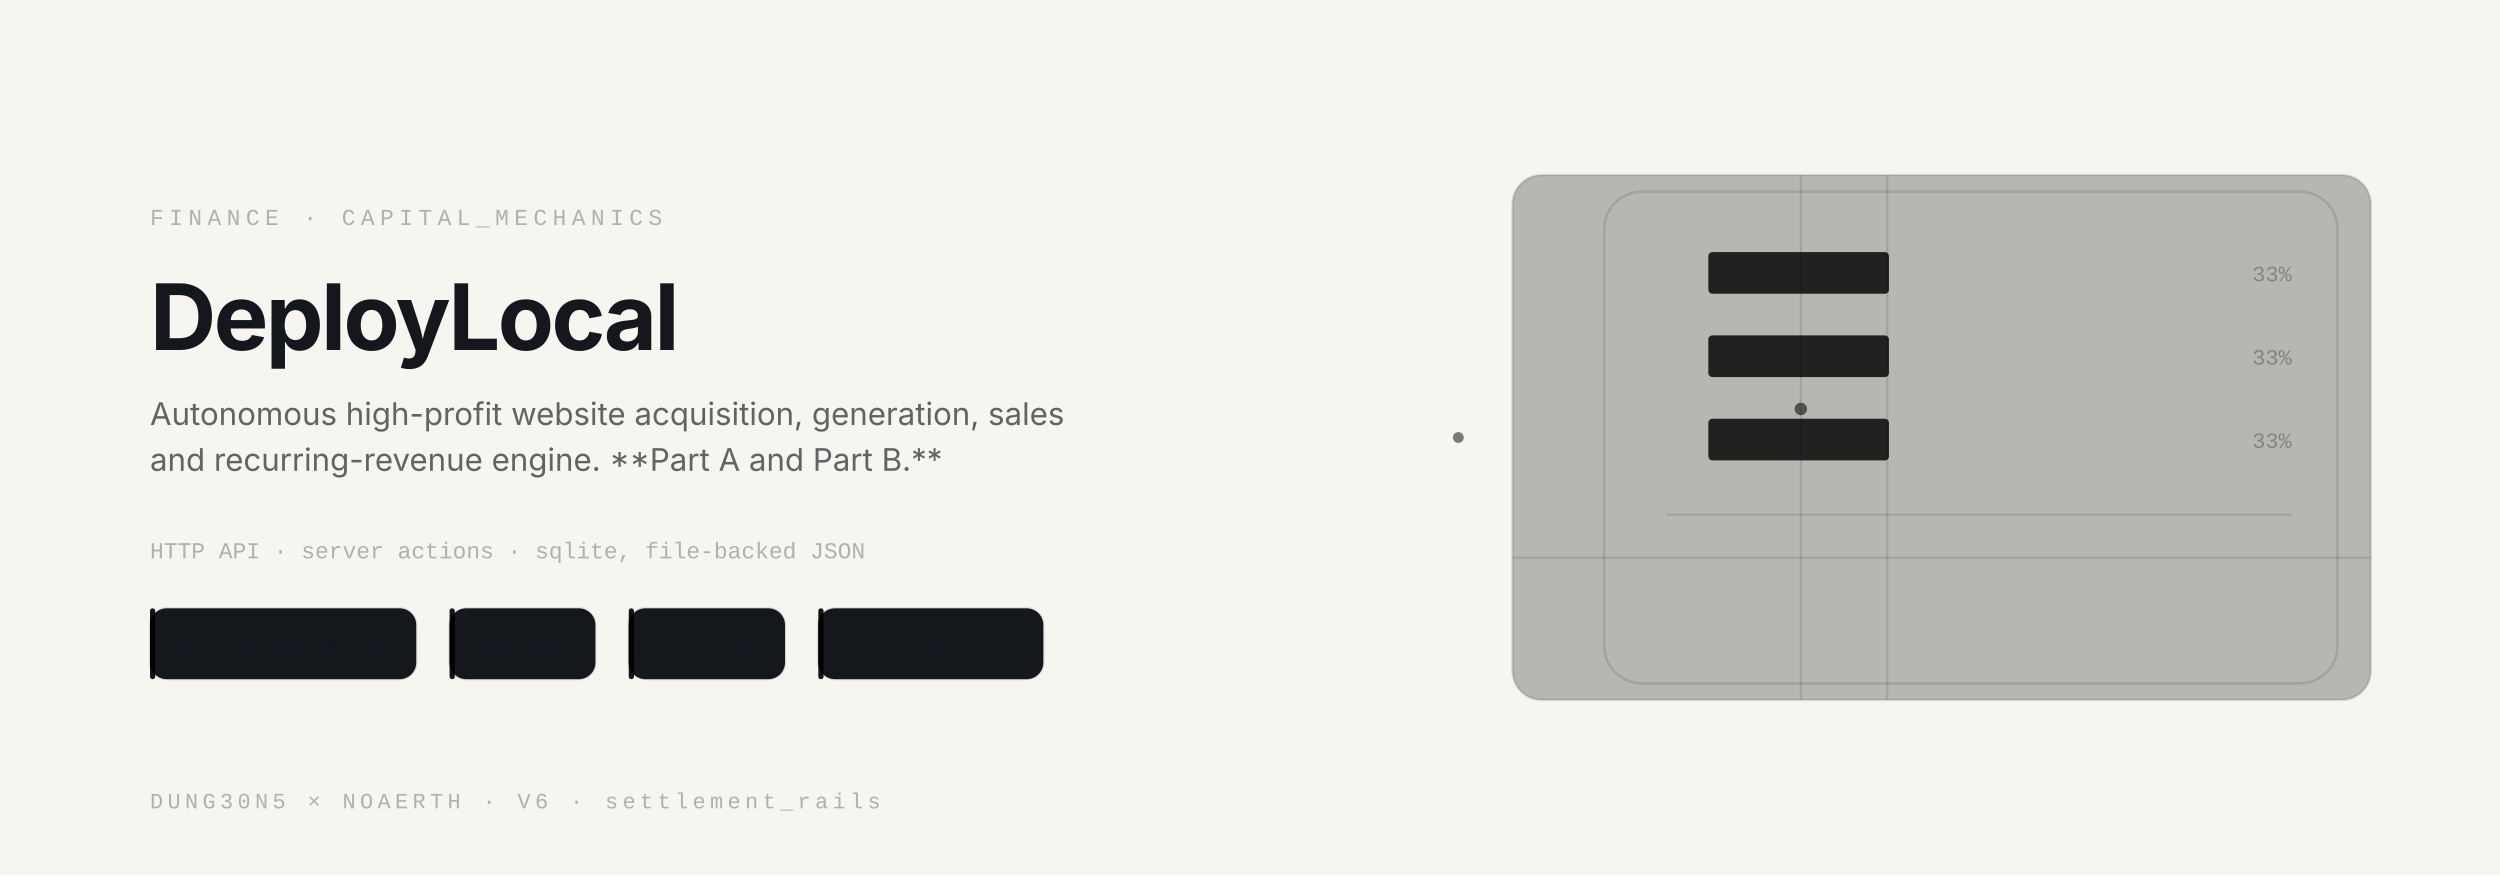
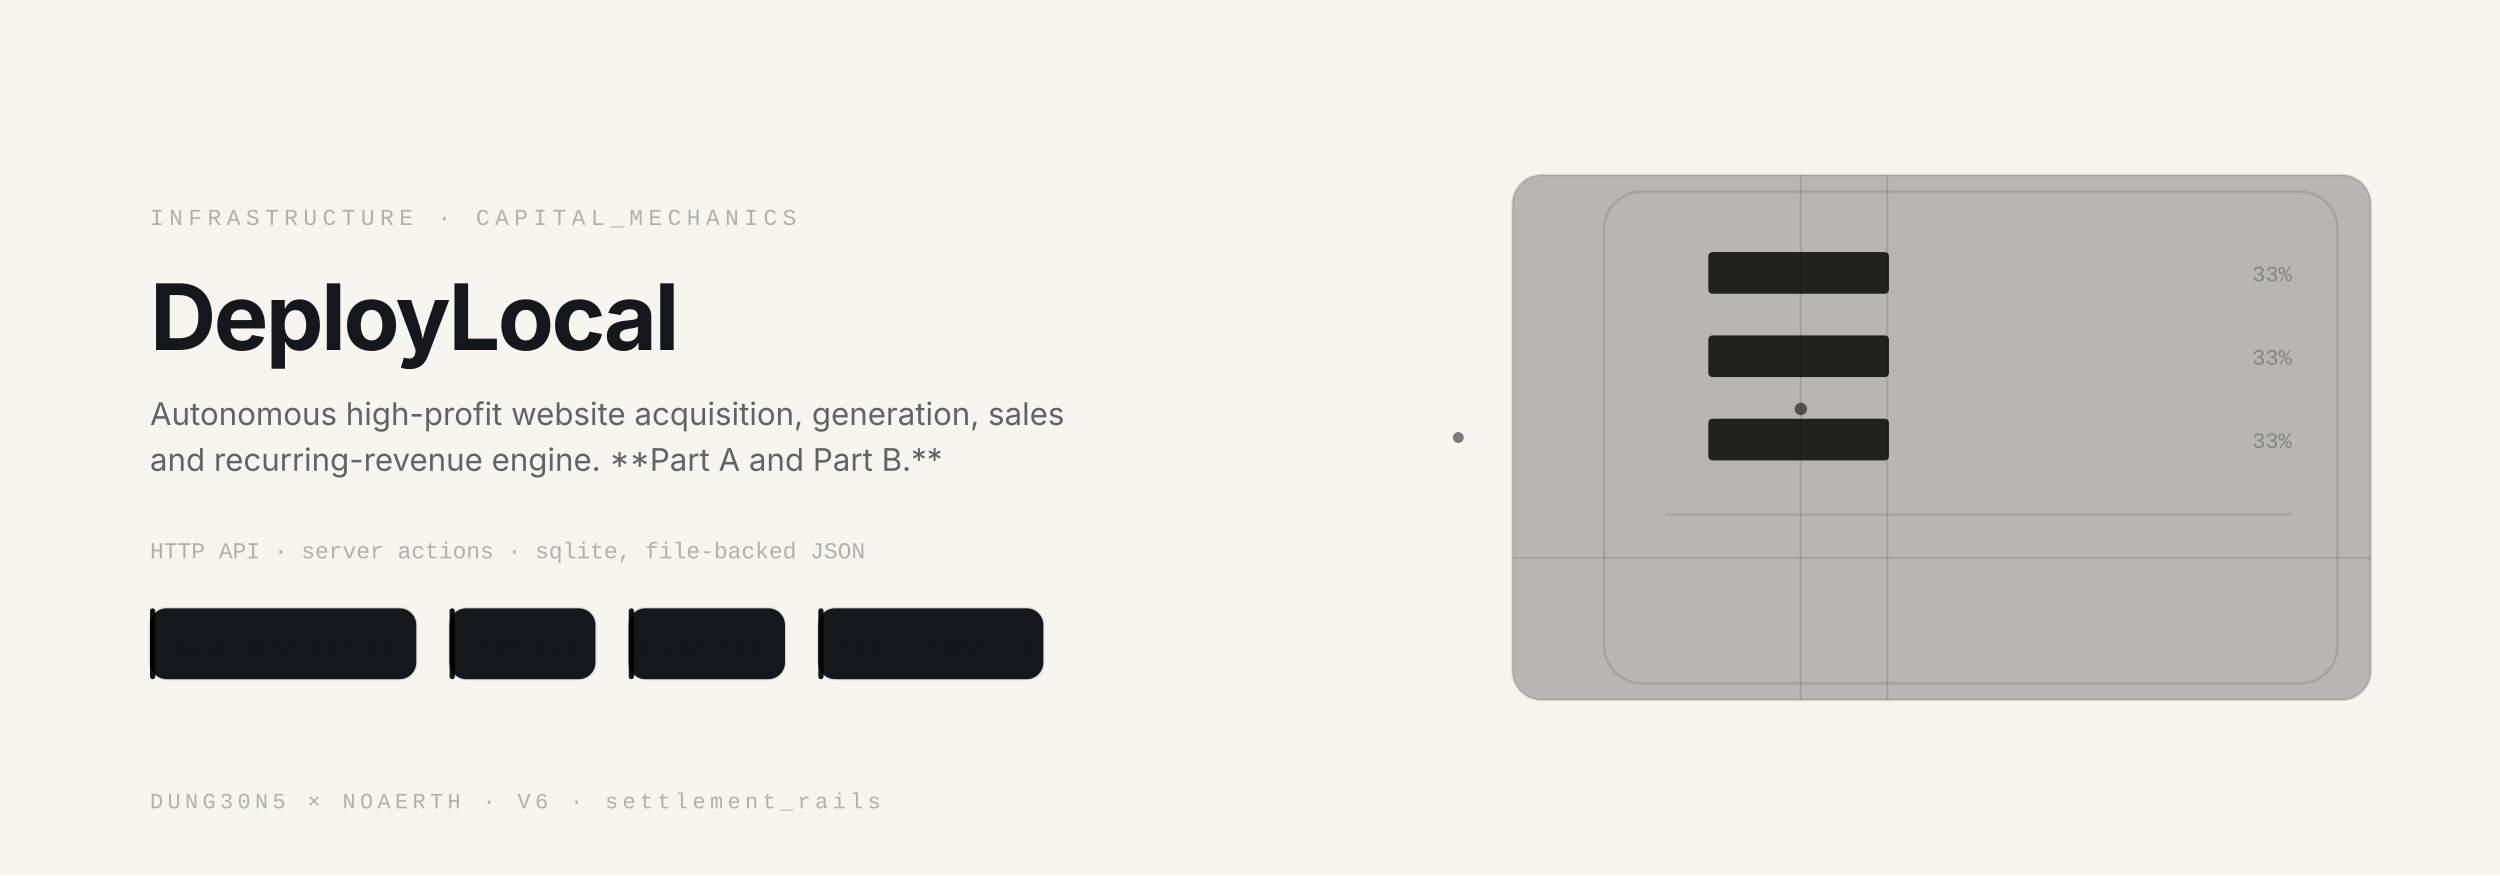
<svg xmlns="http://www.w3.org/2000/svg" viewBox="0 0 1200 420" width="1200" height="420" role="img" aria-label="DeployLocal: value enters, allocates across positions, and settles">
  <rect width="1200" height="420" fill="#f7f5f0" />
-   <text x="72" y="108" font-family="ui-monospace, SFMono-Regular, Menlo, Monaco, Consolas, 'Liberation Mono', monospace" font-size="11" letter-spacing="2.6" fill="#14171c4f">FINANCE · CAPITAL_MECHANICS</text>
+   <text x="72" y="108" font-family="ui-monospace, SFMono-Regular, Menlo, Monaco, Consolas, 'Liberation Mono', monospace" font-size="11" letter-spacing="2.6" fill="#14171c4f">INFRASTRUCTURE · CAPITAL_MECHANICS</text>
  <text x="72" y="168" font-family="-apple-system, BlinkMacSystemFont, 'Segoe UI', Inter, Helvetica, Arial, sans-serif" font-size="44" font-weight="660" letter-spacing="-1.2" fill="#14171c">DeployLocal</text>
  <text x="72" y="204" font-family="-apple-system, BlinkMacSystemFont, 'Segoe UI', Inter, Helvetica, Arial, sans-serif" font-size="15" fill="#14171ca8">Autonomous high-profit website acquisition, generation, sales</text>
  <text x="72" y="226" font-family="-apple-system, BlinkMacSystemFont, 'Segoe UI', Inter, Helvetica, Arial, sans-serif" font-size="15" fill="#14171ca8">and recurring-revenue engine. **Part A and Part B.**</text>
  <text x="72" y="268" font-family="ui-monospace, SFMono-Regular, Menlo, Monaco, Consolas, 'Liberation Mono', monospace" font-size="11" fill="#14171c4f">HTTP API · server actions · sqlite, file-backed JSON</text>
  <rect x="72.0" y="292.0" width="127.8" height="34.0" rx="8" fill="#14171c" stroke="#14171c1f" stroke-width="1.1" />
  <rect x="72.0" y="292.0" width="2.5" height="34.0" rx="1.2" fill="amber" opacity="0.92" />
  <text x="135.9" y="314" font-family="ui-monospace, SFMono-Regular, Menlo, Monaco, Consolas, 'Liberation Mono', monospace" font-size="11" fill="#14171c" fill-opacity="0.82" text-anchor="middle">bulk-generate-si</text>
  <rect x="215.8" y="292.0" width="70.0" height="34.0" rx="8" fill="#14171c" stroke="#14171c1f" stroke-width="1.1" />
  <rect x="215.8" y="292.0" width="2.5" height="34.0" rx="1.2" fill="amber" opacity="0.92" />
  <text x="250.8" y="314" font-family="ui-monospace, SFMono-Regular, Menlo, Monaco, Consolas, 'Liberation Mono', monospace" font-size="11" fill="#14171c" fill-opacity="0.82" text-anchor="middle">checkout</text>
  <rect x="301.8" y="292.0" width="75.0" height="34.0" rx="8" fill="#14171c" stroke="#14171c1f" stroke-width="1.1" />
  <rect x="301.8" y="292.0" width="2.5" height="34.0" rx="1.2" fill="amber" opacity="0.92" />
  <text x="339.3" y="314" font-family="ui-monospace, SFMono-Regular, Menlo, Monaco, Consolas, 'Liberation Mono', monospace" font-size="11" fill="#14171c" fill-opacity="0.82" text-anchor="middle">claim-site</text>
  <rect x="392.8" y="292.0" width="108.0" height="34.0" rx="8" fill="#14171c" stroke="#14171c1f" stroke-width="1.1" />
  <rect x="392.8" y="292.0" width="2.5" height="34.0" rx="1.2" fill="mint" opacity="0.92" />
  <text x="446.8" y="314" font-family="ui-monospace, SFMono-Regular, Menlo, Monaco, Consolas, 'Liberation Mono', monospace" font-size="11" fill="#14171c" fill-opacity="0.82" text-anchor="middle">create-checkout</text>
  <rect x="726.0" y="84.0" width="412.0" height="252.0" rx="14" fill="amber" fill-opacity="0.05" />
  <line x1="740.0" y1="85.0" x2="1124.0" y2="85.0" stroke="amber" stroke-width="1.6" opacity="0.4" />
  <rect x="726.0" y="84.0" width="412.0" height="252.0" rx="14" fill="none" stroke="#14171c1f" stroke-width="1.2" />
  <line x1="864.4" y1="84.0" x2="864.4" y2="336.0" stroke="#14171c1f" stroke-width="1" />
  <line x1="905.9" y1="84.0" x2="905.9" y2="336.0" stroke="#14171c1f" stroke-width="1" />
  <line x1="726.0" y1="267.7" x2="1138.0" y2="267.7" stroke="#14171c1f" stroke-width="1" />
  <circle cx="864.4" cy="196.3" r="3" fill="amber" opacity="0.55" />
  <rect x="726.0" y="84.0" width="412.0" height="252.0" rx="14" fill="#000" fill-opacity="0.22" />
  <path d="M1094.0 302.0 h20 M1104.0 292.0 v20" stroke="mint" stroke-width="1.4" opacity="0.6" />
  <rect x="770" y="92" width="352" height="236" rx="18" fill="none" stroke="#14171c1f" stroke-width="1.2" />
  <rect x="820.0" y="121.0" width="86.7" height="20.0" rx="2" fill="mint" opacity="0.82" />
  <text x="1100" y="135" font-family="ui-monospace, SFMono-Regular, Menlo, Monaco, Consolas, 'Liberation Mono', monospace" font-size="10.5" fill="#14171c4f" text-anchor="end">33%</text>
  <rect x="820.0" y="161.0" width="86.7" height="20.0" rx="2" fill="amber" opacity="0.82" />
  <text x="1100" y="175" font-family="ui-monospace, SFMono-Regular, Menlo, Monaco, Consolas, 'Liberation Mono', monospace" font-size="10.5" fill="#14171c4f" text-anchor="end">33%</text>
  <rect x="820.0" y="201.0" width="86.7" height="20.0" rx="2" fill="amber" opacity="0.82" />
  <text x="1100" y="215" font-family="ui-monospace, SFMono-Regular, Menlo, Monaco, Consolas, 'Liberation Mono', monospace" font-size="10.5" fill="#14171c4f" text-anchor="end">33%</text>
  <line x1="800" y1="247" x2="1100" y2="247" stroke="#14171c1f" stroke-width="1" />
  <circle cx="700.0" cy="210.0" r="2.6" fill="amber" opacity="0.5" />
  <text x="72" y="388" font-family="ui-monospace, SFMono-Regular, Menlo, Monaco, Consolas, 'Liberation Mono', monospace" font-size="10.5" letter-spacing="2.1" fill="#14171c4f">DUNG30N5 × NOAERTH · V6 · settlement_rails</text>
</svg>
